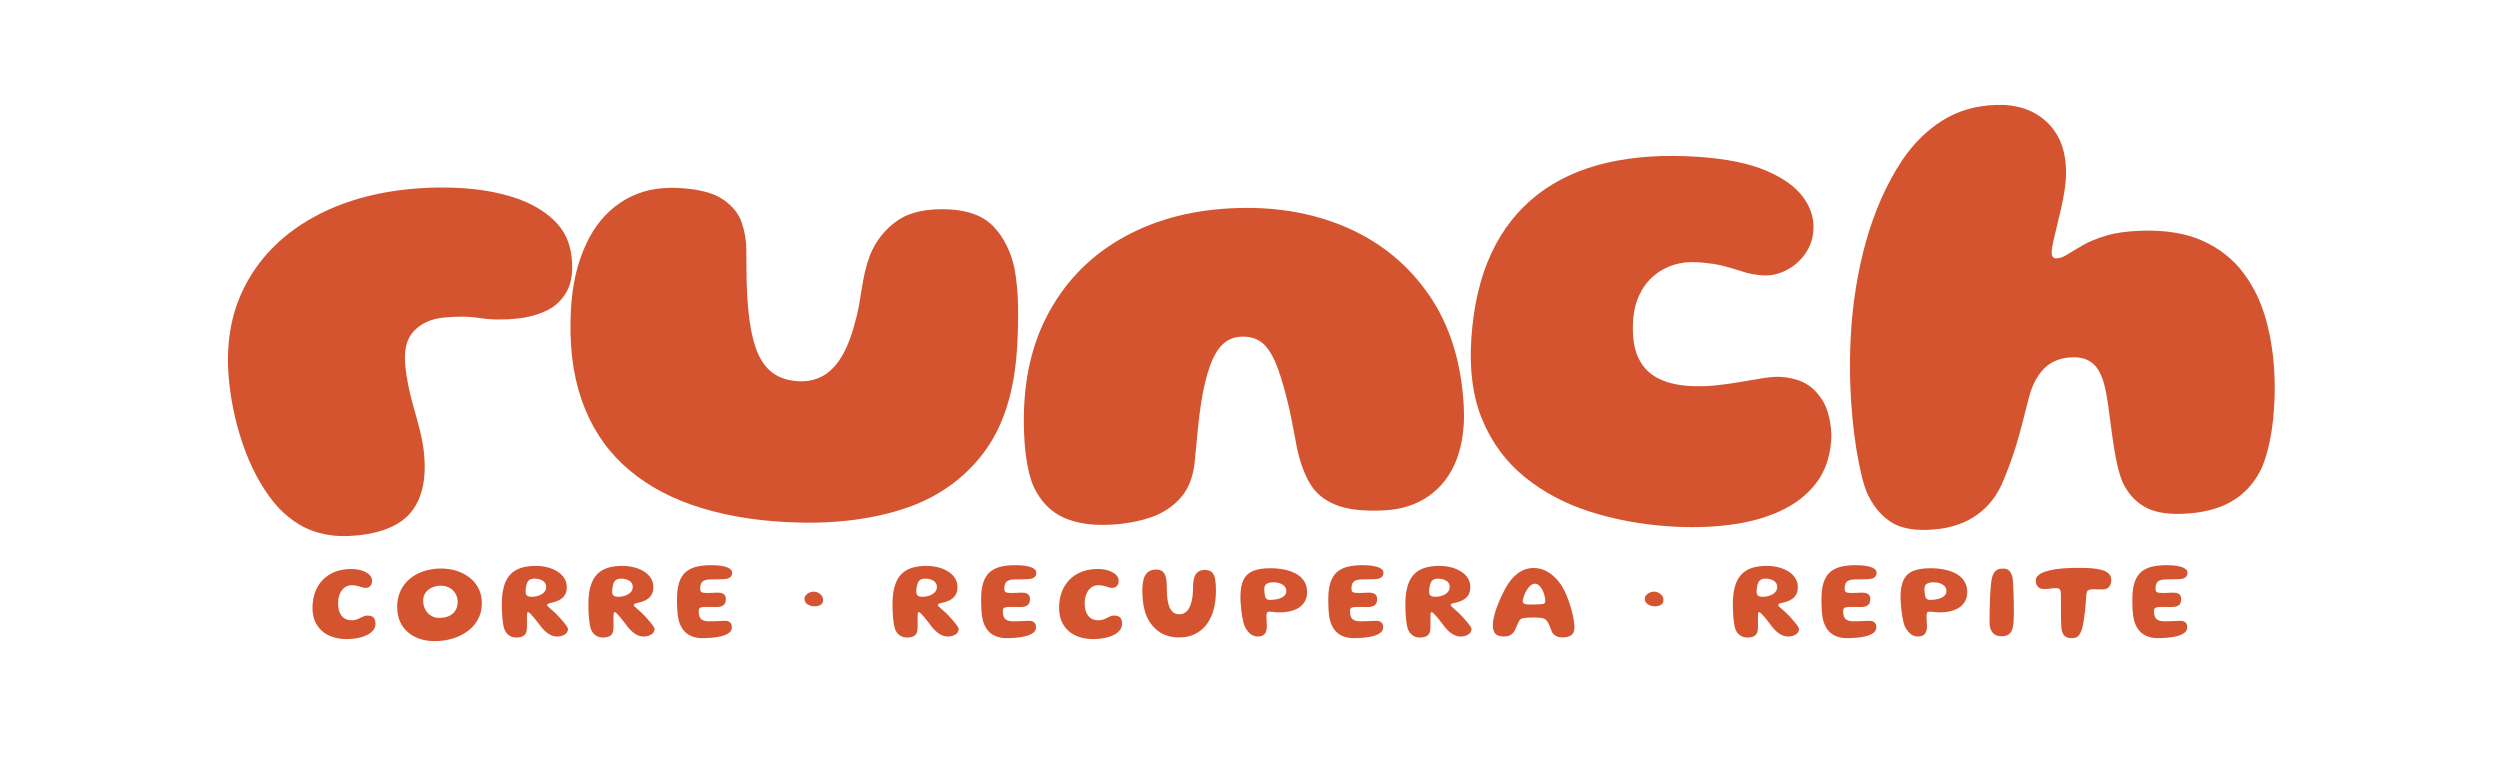
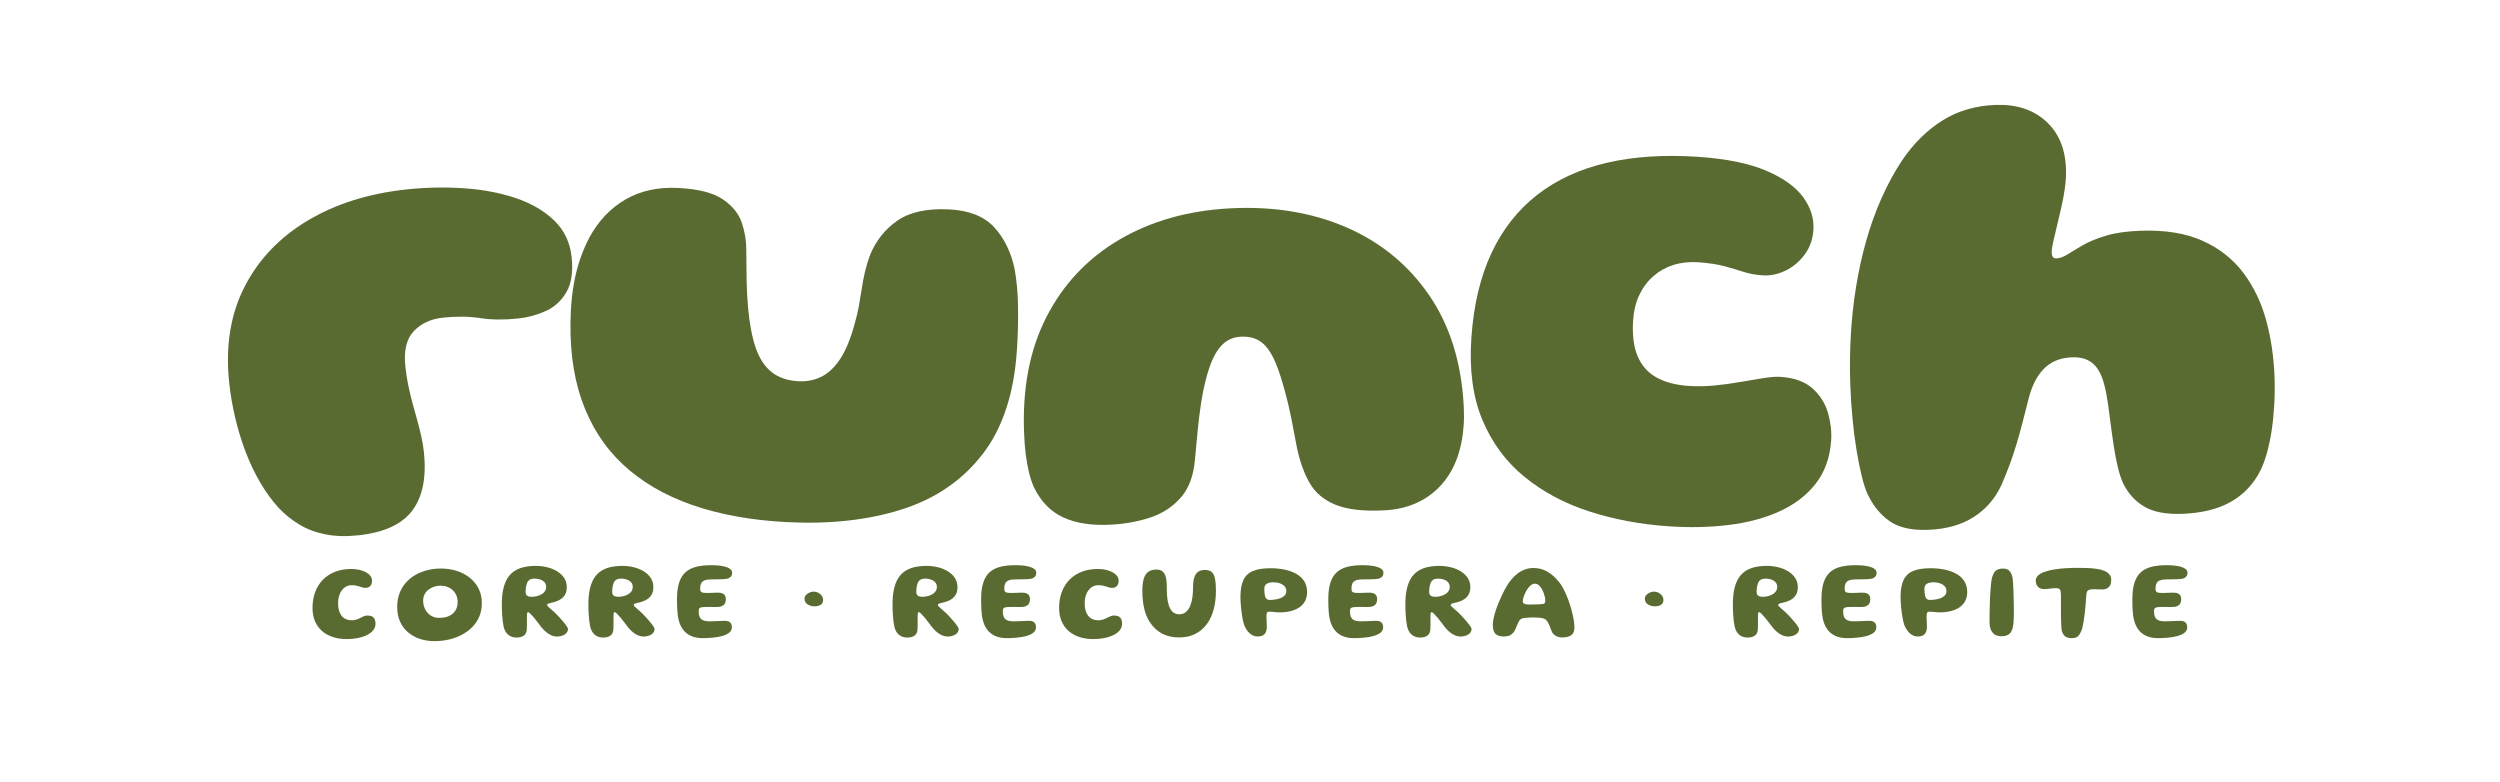
<svg xmlns="http://www.w3.org/2000/svg" viewBox="0 0 1200 374.9" width="1200" height="374.9">
-   <g transform="translate(600.0 151.7545) rotate(0) scale(0.1556902) translate(-3227.505 584.1996)" fill="#D4542F">
+   <g transform="translate(600.0 151.7545) rotate(0) scale(0.1556902) translate(-3227.505 584.1996)" fill="#5A6B32">
    <path transform="rotate(-6 621 -449) translate(0 30) scale(1 -1)" d="M422.307 -43.601Q365.605 -43.601 322.005 -30.051Q278.404 -16.501 245.653 8.15Q212.902 32.8 187.002 66.5Q159.701 103.7 138.851 149.9Q118.001 196.1 104.151 248.1Q90.3 300.099 83.15 355.75Q76 411.4 76 466.6Q76 635.6 153.801 754.901Q231.602 874.201 368.853 937.801Q506.104 1001.401 684.005 1001.401Q773.006 1001.401 859.007 986.351Q945.008 971.301 1014.159 939.6Q1083.31 907.9 1124.86 858.449Q1166.411 808.998 1166.411 740.096Q1166.411 672.995 1139.56 635.594Q1112.71 598.193 1070.359 583.943Q1028.008 569.692 982.406 569.692Q917.106 569.692 866.406 583.092Q815.706 596.492 753.107 596.492Q695.911 596.492 658.612 564.594Q621.313 532.697 621.313 459.3Q621.313 429.501 624.163 400.601Q627.013 371.702 631.513 344.353Q636.013 317.004 640.463 290.204Q644.912 263.405 647.762 238.755Q650.612 214.105 650.612 190.205Q650.612 73.602 596.261 15.001Q541.91 -43.601 422.307 -43.601Z" />
    <path transform="rotate(3 1817 -455) translate(1101 -25) scale(1 -1)" d="M723.307 -76Q559.106 -76 429.804 -38.201Q300.503 -0.401 210.452 75.599Q120.401 151.598 73.2 267.998Q25.999 384.398 25.999 541.698Q25.999 584.499 30.999 624.749Q35.999 664.999 46.5 701.499Q57 737.999 71.6 769.199Q109.001 847.4 176.153 891.351Q243.304 935.301 337.506 935.301Q430.508 935.301 476.56 907.101Q522.611 878.9 538.511 837.4Q554.411 795.899 556.211 756.899Q558.011 731.898 559.262 707.998Q560.512 684.099 562.212 661.549Q563.912 638.999 566.062 618.349Q568.212 597.7 570.912 579.1Q581.712 503.202 601.462 454.854Q621.212 406.507 654.66 383.058Q688.109 359.61 738.107 359.61Q776.804 359.61 808.452 377.508Q840.101 395.407 863.7 436.305Q887.3 477.203 901.8 545.301Q908.5 573.601 912 600.901Q915.5 628.201 918 654.75Q920.5 681.3 925.25 707.55Q930 733.8 938.2 759.999Q961.801 827.499 1017.052 870.25Q1072.303 913 1175.305 913Q1266.007 913 1314.758 866.349Q1363.51 819.699 1385.11 741.698Q1391.41 714.898 1395.761 685.498Q1400.111 656.099 1402.161 624.599Q1404.211 593.099 1405.211 560.399Q1406.211 527.7 1405.711 494.3Q1403.712 290.099 1316.511 164.449Q1229.31 38.799 1076.309 -18.601Q923.307 -76 723.307 -76Z" />
    <path transform="rotate(-3 3200 -440) translate(2499 15) scale(1 -1)" d="M273.305 -22Q186.803 -22 129.502 7.6Q72.201 37.2 43.4 105.001Q35.3 125.901 30.5 151.35Q25.699 176.8 23.349 207.049Q20.999 237.299 21.599 271.398Q23.498 480.399 109.349 628.149Q195.2 775.9 346.351 854.3Q497.503 932.7 692.704 932.7Q890.505 932.7 1045.657 856.1Q1200.808 779.499 1290.209 634.399Q1379.61 489.299 1379.61 285Q1379.61 253.4 1376.01 224.851Q1372.41 196.301 1365.61 170.801Q1358.81 145.301 1348.71 122.301Q1317.709 53.301 1258.407 15.65Q1199.106 -22 1119.205 -22Q1022.602 -22 969.401 2.85Q916.2 27.701 892.649 74.401Q869.099 121.102 859.198 185.703Q852.898 234.602 846.998 274.451Q841.098 314.3 834.498 345.95Q827.898 377.599 821.498 402.848Q815.098 428.098 807.698 448.797Q790.598 496.094 766.449 515.943Q742.301 535.791 704.204 535.791Q671.707 535.791 647.459 515.293Q623.211 494.794 604.211 449.497Q595.112 427.598 586.812 399.699Q578.512 371.8 571.162 336.6Q563.812 301.401 557.262 258.751Q550.712 216.102 543.311 164.702Q533.311 91.101 494.11 50.601Q454.909 10.1 397.758 -5.95Q340.607 -22 273.305 -22Z" />
    <path transform="rotate(4 4475 -512) translate(3878 -20) scale(1 -1)" d="M678.003 -79.301Q549.003 -79.301 432.902 -50.601Q316.802 -21.901 226.501 41.649Q136.201 105.199 84.6 207.749Q33 310.299 33 458.901Q33 610.301 76.65 723.202Q120.3 836.102 205 912.102Q289.701 988.102 413.001 1025.752Q536.302 1063.402 694.603 1063.402Q822.804 1063.402 903.755 1035.402Q984.705 1007.402 1023.255 961.751Q1061.805 916.1 1061.805 862.199Q1061.805 820.298 1040.305 786.097Q1018.804 751.897 984.903 732.296Q951.003 712.696 914.202 712.696Q882.802 712.696 856.252 719.296Q829.702 725.895 796.952 732.495Q764.202 739.095 714.603 739.095Q673.205 739.095 639.157 725.696Q605.108 712.296 579.759 686.997Q554.41 661.698 540.561 626.45Q526.711 591.201 526.711 548.303Q526.711 480.105 547.96 437.856Q569.209 395.607 610.258 376.208Q651.306 356.809 710.204 356.809Q751.002 356.809 792.301 363.859Q833.6 370.908 872.15 380.607Q910.7 390.307 941.9 397.356Q973.1 404.406 992.801 404.406Q1056.902 404.406 1093.803 375.205Q1130.704 346.004 1146.154 303.153Q1161.604 260.302 1161.604 219.301Q1161.604 140.1 1123.404 83.499Q1085.204 26.899 1018.604 -9.201Q952.003 -45.301 864.403 -62.301Q776.803 -79.301 678.003 -79.301Z" />
    <path transform="rotate(-2 5725 -591) translate(5043 10) scale(1 -1)" d="M250.804 -50Q175.902 -50 134.701 -19.25Q93.5 11.501 69.9 65.801Q60.8 87.201 53.499 122.351Q46.199 157.5 40.249 202.95Q34.299 248.399 31.149 300.698Q27.999 352.997 27.999 408.695Q27.999 482.096 34.849 556.946Q41.699 631.796 55.899 704.397Q70.1 776.997 92 845.647Q113.901 914.297 143.951 976.297Q174.002 1038.298 212.203 1091.798Q267.604 1167.699 340.556 1209.849Q413.508 1252 506.31 1252Q601.312 1252 658.564 1196.899Q715.815 1141.798 715.815 1047.797Q715.815 1018.497 710.265 987.548Q704.715 956.598 696.815 927.149Q688.915 897.7 681.415 870.801Q673.914 843.901 668.364 823.052Q662.814 802.202 662.814 790.003Q662.814 772.603 676.514 772.603Q692.515 772.603 712.064 784.053Q731.614 795.502 760.114 810.651Q788.613 825.801 832.062 837.25Q875.511 848.699 939.309 848.699Q1052.609 848.699 1128.86 811.149Q1205.11 773.6 1250.91 708.2Q1296.71 642.8 1316.36 559.15Q1336.01 475.5 1336.01 383.299Q1336.01 340.599 1332.26 299Q1328.51 257.4 1321.61 220.351Q1314.711 183.301 1304.861 151.902Q1295.011 120.502 1282.711 97.403Q1248.71 35.501 1188.009 3.751Q1127.307 -28 1036.205 -28Q961.603 -28 920.302 -1.5Q879.001 25.001 857.401 73.702Q849.3 94.702 843.75 121.252Q838.2 147.801 834.299 179.35Q830.399 210.9 827.099 245.599Q823.798 280.298 820.198 316.597Q816.598 351.697 810.348 379.296Q804.099 406.894 792.899 425.993Q781.7 445.092 762.651 455.591Q743.602 466.091 714.303 466.091Q686.005 466.091 664.057 457.642Q642.109 449.192 625.71 433.394Q609.311 417.595 597.061 395.446Q584.812 373.297 576.712 345.997Q564.111 301.898 553.661 267.099Q543.211 232.3 533.06 202.451Q522.91 172.601 510.91 143.302Q498.91 114.002 483.209 80.702Q451.309 17.901 393.007 -16.049Q334.706 -50 250.804 -50Z" />
  </g>
-   <g transform="translate(600.0 289.2045) rotate(0) scale(0.02682985) translate(-16828.862 585)" fill="#D4542F">
+   <g transform="translate(600.0 289.2045) rotate(0) scale(0.02682985) translate(-16828.862 585)" fill="#5A6B32">
    <path transform="rotate(0 620 -558) translate(0 0) scale(1 -1)" d="M669 -69.475Q532 -69.475 419.425 -32.375Q306.85 4.725 225.75 76.138Q144.65 147.551 100.575 251.151Q56.5 354.751 56.5 487.751Q56.5 643.951 104.275 772.238Q152.05 900.525 242.55 992.913Q333.049 1085.3 461.562 1135.15Q590.074 1185 752.224 1185Q827.424 1185 894.236 1169.7Q961.049 1154.4 1012.261 1126.55Q1063.474 1098.7 1092.524 1060.725Q1121.574 1022.75 1121.574 977.076Q1121.574 913.452 1090.312 880.252Q1059.049 847.053 1006.5 847.053Q975.675 847.053 951.263 854.253Q926.851 861.453 900.288 870.616Q873.725 879.779 838.612 886.979Q803.499 894.179 752.598 894.179Q705.122 894.179 662.197 872.691Q619.271 851.204 585.932 809.241Q552.594 767.278 533.406 706.864Q514.218 646.451 514.218 568.25Q514.218 507.149 527.506 452.861Q540.794 398.572 569.895 357.009Q598.995 315.446 645.946 291.371Q692.897 267.295 761.223 267.295Q806.199 267.295 843.349 279.958Q880.5 292.621 912.375 309.571Q944.25 326.521 974.288 339.184Q1004.325 351.847 1035.1 351.847Q1120.649 351.847 1152.136 312.61Q1183.623 273.373 1183.623 207.099Q1183.623 142.2 1143.623 90.65Q1103.623 39.1 1032.561 3.75Q961.499 -31.6 868.462 -50.537Q775.424 -69.475 669 -69.475Z" />
    <path transform="rotate(0 2329 -543) translate(1515 0) scale(1 -1)" d="M725.25 -106.05Q581.25 -106.05 459.187 -64.812Q337.125 -23.575 246.875 55.113Q156.625 133.801 106.563 246.314Q56.5 358.826 56.5 501.726Q56.5 639.726 98.463 750.151Q140.425 860.576 215.088 943.551Q289.75 1026.526 388.675 1082Q487.6 1137.475 602.175 1165.238Q716.749 1193 837.874 1193Q990.549 1193 1123.486 1150.225Q1256.423 1107.45 1357.223 1026.525Q1458.023 945.6 1514.623 830.987Q1571.223 716.374 1571.223 572.374Q1571.223 413.374 1503.861 287.475Q1436.498 161.575 1318.411 73.825Q1200.324 -13.925 1047.787 -59.988Q895.25 -106.05 725.25 -106.05ZM803.123 310.569Q924.976 310.569 998.602 350.282Q1072.228 389.995 1105.341 454.021Q1138.454 518.047 1138.454 590.324Q1138.454 658.025 1115.241 712.489Q1092.028 766.953 1050.203 805.841Q1008.377 844.729 953.038 865.517Q897.7 886.304 834.124 886.304Q772.898 886.304 716.747 867.867Q660.596 849.429 616.62 815.028Q572.644 780.628 546.944 731.577Q521.243 682.526 521.243 622.3Q521.243 554.998 542.319 498.247Q563.394 441.496 601.095 399.47Q638.795 357.444 690.496 334.007Q742.197 310.569 803.123 310.569Z" />
    <path transform="rotate(0 4035 -599) translate(3403 0) scale(1 -1)" d="M306.396 -42Q226.973 -42 171.898 -4.55Q116.824 32.9 87.5 104.674Q77.05 132.674 68.975 173.412Q60.9 214.15 55.363 262.85Q49.825 311.55 46.475 362.575Q43.125 413.601 41.788 462.826Q40.45 512.051 40.45 553.026Q40.45 709.75 66.375 825.413Q92.3 941.075 142.536 1020.75Q192.773 1100.425 266.56 1148.525Q340.347 1196.625 436.409 1218.388Q532.471 1240.15 649.021 1240.15Q755.07 1240.15 853.883 1215.588Q952.695 1191.025 1031.532 1142.426Q1110.37 1093.826 1156.494 1023.051Q1202.619 952.276 1202.619 860.176Q1202.619 784.026 1175.731 733.513Q1148.843 683 1104.93 651.6Q1061.017 620.2 1009.629 602.913Q958.241 585.625 908.565 575.6Q881.065 570.25 866.19 561.688Q851.315 553.125 851.315 539.05Q851.315 529 871.527 509.338Q891.74 489.676 922.664 463.151Q953.589 436.627 987.251 406.327Q1020.913 376.027 1047.489 345.377Q1067.564 323.927 1091.327 297.439Q1115.09 270.951 1138.478 243.163Q1161.866 215.374 1181.142 189.874Q1200.418 164.373 1212.168 144.061Q1223.918 123.748 1223.918 113.373Q1223.918 68.574 1195.594 37.749Q1167.269 6.925 1122.595 -8.575Q1077.921 -24.075 1027.721 -24.075Q984.397 -24.075 941.61 -8.162Q898.822 7.75 858.035 37.126Q817.247 66.501 778.909 108.063Q740.572 149.626 705.146 200.926Q659.371 261.902 619.745 309.527Q580.119 357.152 551.482 385.065Q522.844 412.977 510.219 412.977Q502.619 412.977 498.156 406.54Q493.694 400.102 492.044 385.115Q490.394 370.127 489.894 345.976Q489.394 321.826 489.394 286.075Q489.394 270.45 489.719 248.05Q490.044 225.65 490.031 200.937Q490.019 176.224 489.331 152.487Q488.644 128.749 487.619 108.774Q486.594 88.799 483.894 77.049Q470.394 9.25 420.182 -16.375Q369.971 -42 306.396 -42ZM580.894 687.099Q606.32 687.099 639.533 692.736Q672.746 698.374 706.884 711.287Q741.023 724.199 770.036 744.524Q799.049 764.85 816.737 794.738Q834.425 824.626 834.425 863.876Q834.425 902.752 816.5 931.127Q798.574 959.503 768.136 977.34Q737.698 995.178 700.497 1003.778Q663.297 1012.378 624.746 1012.378Q582.495 1012.378 554.795 1000.828Q527.094 989.278 510.269 966.89Q493.444 944.502 484.169 911.001Q477.844 890.226 473.669 868.263Q469.494 846.301 467.656 823.45Q465.819 800.6 465.819 774.975Q465.819 743.325 477.894 723.824Q489.969 704.324 515.769 695.711Q541.569 687.099 580.894 687.099Z" />
    <path transform="rotate(0 5584 -599) translate(4952 0) scale(1 -1)" d="M306.396 -42Q226.973 -42 171.898 -4.55Q116.824 32.9 87.5 104.674Q77.05 132.674 68.975 173.412Q60.9 214.15 55.363 262.85Q49.825 311.55 46.475 362.575Q43.125 413.601 41.788 462.826Q40.45 512.051 40.45 553.026Q40.45 709.75 66.375 825.413Q92.3 941.075 142.536 1020.75Q192.773 1100.425 266.56 1148.525Q340.347 1196.625 436.409 1218.388Q532.471 1240.15 649.021 1240.15Q755.07 1240.15 853.883 1215.588Q952.695 1191.025 1031.532 1142.426Q1110.37 1093.826 1156.494 1023.051Q1202.619 952.276 1202.619 860.176Q1202.619 784.026 1175.731 733.513Q1148.843 683 1104.93 651.6Q1061.017 620.2 1009.629 602.913Q958.241 585.625 908.565 575.6Q881.065 570.25 866.19 561.688Q851.315 553.125 851.315 539.05Q851.315 529 871.527 509.338Q891.74 489.676 922.664 463.151Q953.589 436.627 987.251 406.327Q1020.913 376.027 1047.489 345.377Q1067.564 323.927 1091.327 297.439Q1115.09 270.951 1138.478 243.163Q1161.866 215.374 1181.142 189.874Q1200.418 164.373 1212.168 144.061Q1223.918 123.748 1223.918 113.373Q1223.918 68.574 1195.594 37.749Q1167.269 6.925 1122.595 -8.575Q1077.921 -24.075 1027.721 -24.075Q984.397 -24.075 941.61 -8.162Q898.822 7.75 858.035 37.126Q817.247 66.501 778.909 108.063Q740.572 149.626 705.146 200.926Q659.371 261.902 619.745 309.527Q580.119 357.152 551.482 385.065Q522.844 412.977 510.219 412.977Q502.619 412.977 498.156 406.54Q493.694 400.102 492.044 385.115Q490.394 370.127 489.894 345.976Q489.394 321.826 489.394 286.075Q489.394 270.45 489.719 248.05Q490.044 225.65 490.031 200.937Q490.019 176.224 489.331 152.487Q488.644 128.749 487.619 108.774Q486.594 88.799 483.894 77.049Q470.394 9.25 420.182 -16.375Q369.971 -42 306.396 -42ZM580.894 687.099Q606.32 687.099 639.533 692.736Q672.746 698.374 706.884 711.287Q741.023 724.199 770.036 744.524Q799.049 764.85 816.737 794.738Q834.425 824.626 834.425 863.876Q834.425 902.752 816.5 931.127Q798.574 959.503 768.136 977.34Q737.698 995.178 700.497 1003.778Q663.297 1012.378 624.746 1012.378Q582.495 1012.378 554.795 1000.828Q527.094 989.278 510.269 966.89Q493.444 944.502 484.169 911.001Q477.844 890.226 473.669 868.263Q469.494 846.301 467.656 823.45Q465.819 800.6 465.819 774.975Q465.819 743.325 477.894 723.824Q489.969 704.324 515.769 695.711Q541.569 687.099 580.894 687.099Z" />
    <path transform="rotate(0 7071 -600) translate(6501 0) scale(1 -1)" d="M532.074 -52.75Q412.299 -52.75 318.774 -9.15Q225.249 34.45 166.787 125.562Q108.325 216.675 89.9 359.725Q86.225 390.975 83.713 424.388Q81.2 457.8 79.525 493.875Q77.85 529.951 77.175 567.838Q76.5 605.726 76.5 646.276Q76.5 825.851 115.488 943.7Q154.475 1061.55 231.5 1129.175Q308.524 1196.8 423.312 1224.862Q538.099 1252.925 688.699 1252.925Q764.724 1252.925 832.536 1245.562Q900.349 1238.2 952.149 1222.112Q1003.949 1206.025 1033.587 1180.013Q1063.224 1154 1063.224 1116.376Q1063.224 1073.302 1039.012 1047.189Q1014.8 1021.077 978.525 1011.628Q946.5 1004.878 897.375 1002.415Q848.25 999.953 793.762 999.516Q739.275 999.078 689.649 998.403Q632.223 997.728 593.859 988.678Q555.496 979.628 533.058 959.94Q510.62 940.252 500.969 908.164Q491.319 876.075 491.319 830.999Q491.319 803.698 499.244 786.961Q507.169 770.223 533.307 763.036Q559.445 755.848 613.572 755.848Q635.947 755.848 661.634 756.523Q687.322 757.198 713.622 758.548Q739.923 759.898 764.623 760.573Q789.323 761.248 809.048 761.248Q883.023 761.248 916.648 731.624Q950.273 701.999 950.273 647.85Q950.273 566.751 906.011 535.939Q861.748 505.127 797.899 505.127Q773.224 505.127 747.174 505.127Q721.123 505.127 695.473 505.302Q669.823 505.477 646.173 505.477Q622.522 505.477 603.647 505.477Q545.171 505.477 515.02 499.464Q484.87 493.452 474.77 478.902Q464.67 464.351 464.67 437.376Q464.67 399.15 469.82 368.586Q474.97 338.023 487.57 315.635Q500.17 293.247 522.183 278.371Q544.195 263.496 577.258 256.133Q610.321 248.77 657.247 248.77Q709.598 248.77 762.373 251.033Q815.149 253.296 860.6 255.383Q906.05 257.471 934.251 257.471Q997.425 257.471 1027.862 227.321Q1058.299 197.172 1058.299 141.623Q1058.299 81.748 1008.624 43.461Q958.949 5.174 879.449 -15.776Q799.949 -36.725 707.974 -44.738Q615.999 -52.75 532.074 -52.75Z" />
    <path transform="rotate(0 9025 -648) translate(8839 0) scale(1 -1)" d="M196.924 516.826Q128.874 516.826 74.237 551.788Q19.6 586.75 19.6 652.675Q19.6 688.825 44.912 717.775Q70.225 746.724 108.774 763.287Q147.324 779.849 185.874 779.849Q227.773 779.849 265.823 759.937Q303.873 740.024 328.01 706.562Q352.147 673.1 352.147 630.925Q352.147 568.35 307.223 542.588Q262.298 516.826 196.924 516.826Z" />
    <path transform="rotate(0 11025 -599) translate(10393 0) scale(1 -1)" d="M306.396 -42Q226.973 -42 171.898 -4.55Q116.824 32.9 87.5 104.674Q77.05 132.674 68.975 173.412Q60.9 214.15 55.363 262.85Q49.825 311.55 46.475 362.575Q43.125 413.601 41.788 462.826Q40.45 512.051 40.45 553.026Q40.45 709.75 66.375 825.413Q92.3 941.075 142.536 1020.75Q192.773 1100.425 266.56 1148.525Q340.347 1196.625 436.409 1218.388Q532.471 1240.15 649.021 1240.15Q755.07 1240.15 853.883 1215.588Q952.695 1191.025 1031.532 1142.426Q1110.37 1093.826 1156.494 1023.051Q1202.619 952.276 1202.619 860.176Q1202.619 784.026 1175.731 733.513Q1148.843 683 1104.93 651.6Q1061.017 620.2 1009.629 602.913Q958.241 585.625 908.565 575.6Q881.065 570.25 866.19 561.688Q851.315 553.125 851.315 539.05Q851.315 529 871.527 509.338Q891.74 489.676 922.664 463.151Q953.589 436.627 987.251 406.327Q1020.913 376.027 1047.489 345.377Q1067.564 323.927 1091.327 297.439Q1115.09 270.951 1138.478 243.163Q1161.866 215.374 1181.142 189.874Q1200.418 164.373 1212.168 144.061Q1223.918 123.748 1223.918 113.373Q1223.918 68.574 1195.594 37.749Q1167.269 6.925 1122.595 -8.575Q1077.921 -24.075 1027.721 -24.075Q984.397 -24.075 941.61 -8.162Q898.822 7.75 858.035 37.126Q817.247 66.501 778.909 108.063Q740.572 149.626 705.146 200.926Q659.371 261.902 619.745 309.527Q580.119 357.152 551.482 385.065Q522.844 412.977 510.219 412.977Q502.619 412.977 498.156 406.54Q493.694 400.102 492.044 385.115Q490.394 370.127 489.894 345.976Q489.394 321.826 489.394 286.075Q489.394 270.45 489.719 248.05Q490.044 225.65 490.031 200.937Q490.019 176.224 489.331 152.487Q488.644 128.749 487.619 108.774Q486.594 88.799 483.894 77.049Q470.394 9.25 420.182 -16.375Q369.971 -42 306.396 -42ZM580.894 687.099Q606.32 687.099 639.533 692.736Q672.746 698.374 706.884 711.287Q741.023 724.199 770.036 744.524Q799.049 764.85 816.737 794.738Q834.425 824.626 834.425 863.876Q834.425 902.752 816.5 931.127Q798.574 959.503 768.136 977.34Q737.698 995.178 700.497 1003.778Q663.297 1012.378 624.746 1012.378Q582.495 1012.378 554.795 1000.828Q527.094 989.278 510.269 966.89Q493.444 944.502 484.169 911.001Q477.844 890.226 473.669 868.263Q469.494 846.301 467.656 823.45Q465.819 800.6 465.819 774.975Q465.819 743.325 477.894 723.824Q489.969 704.324 515.769 695.711Q541.569 687.099 580.894 687.099Z" />
    <path transform="rotate(0 12512 -600) translate(11942 0) scale(1 -1)" d="M532.074 -52.75Q412.299 -52.75 318.774 -9.15Q225.249 34.45 166.787 125.562Q108.325 216.675 89.9 359.725Q86.225 390.975 83.713 424.388Q81.2 457.8 79.525 493.875Q77.85 529.951 77.175 567.838Q76.5 605.726 76.5 646.276Q76.5 825.851 115.488 943.7Q154.475 1061.55 231.5 1129.175Q308.524 1196.8 423.312 1224.862Q538.099 1252.925 688.699 1252.925Q764.724 1252.925 832.536 1245.562Q900.349 1238.2 952.149 1222.112Q1003.949 1206.025 1033.587 1180.013Q1063.224 1154 1063.224 1116.376Q1063.224 1073.302 1039.012 1047.189Q1014.8 1021.077 978.525 1011.628Q946.5 1004.878 897.375 1002.415Q848.25 999.953 793.762 999.516Q739.275 999.078 689.649 998.403Q632.223 997.728 593.859 988.678Q555.496 979.628 533.058 959.94Q510.62 940.252 500.969 908.164Q491.319 876.075 491.319 830.999Q491.319 803.698 499.244 786.961Q507.169 770.223 533.307 763.036Q559.445 755.848 613.572 755.848Q635.947 755.848 661.634 756.523Q687.322 757.198 713.622 758.548Q739.923 759.898 764.623 760.573Q789.323 761.248 809.048 761.248Q883.023 761.248 916.648 731.624Q950.273 701.999 950.273 647.85Q950.273 566.751 906.011 535.939Q861.748 505.127 797.899 505.127Q773.224 505.127 747.174 505.127Q721.123 505.127 695.473 505.302Q669.823 505.477 646.173 505.477Q622.522 505.477 603.647 505.477Q545.171 505.477 515.02 499.464Q484.87 493.452 474.77 478.902Q464.67 464.351 464.67 437.376Q464.67 399.15 469.82 368.586Q474.97 338.023 487.57 315.635Q500.17 293.247 522.183 278.371Q544.195 263.496 577.258 256.133Q610.321 248.77 657.247 248.77Q709.598 248.77 762.373 251.033Q815.149 253.296 860.6 255.383Q906.05 257.471 934.251 257.471Q997.425 257.471 1027.862 227.321Q1058.299 197.172 1058.299 141.623Q1058.299 81.748 1008.624 43.461Q958.949 5.174 879.449 -15.776Q799.949 -36.725 707.974 -44.738Q615.999 -52.75 532.074 -52.75Z" />
    <path transform="rotate(0 13977 -558) translate(13357 0) scale(1 -1)" d="M669 -69.475Q532 -69.475 419.425 -32.375Q306.85 4.725 225.75 76.138Q144.65 147.551 100.575 251.151Q56.5 354.751 56.5 487.751Q56.5 643.951 104.275 772.238Q152.05 900.525 242.55 992.913Q333.049 1085.3 461.562 1135.15Q590.074 1185 752.224 1185Q827.424 1185 894.236 1169.7Q961.049 1154.4 1012.261 1126.55Q1063.474 1098.7 1092.524 1060.725Q1121.574 1022.75 1121.574 977.076Q1121.574 913.452 1090.312 880.252Q1059.049 847.053 1006.5 847.053Q975.675 847.053 951.263 854.253Q926.851 861.453 900.288 870.616Q873.725 879.779 838.612 886.979Q803.499 894.179 752.598 894.179Q705.122 894.179 662.197 872.691Q619.271 851.204 585.932 809.241Q552.594 767.278 533.406 706.864Q514.218 646.451 514.218 568.25Q514.218 507.149 527.506 452.861Q540.794 398.572 569.895 357.009Q598.995 315.446 645.946 291.371Q692.897 267.295 761.223 267.295Q806.199 267.295 843.349 279.958Q880.5 292.621 912.375 309.571Q944.25 326.521 974.288 339.184Q1004.325 351.847 1035.1 351.847Q1120.649 351.847 1152.136 312.61Q1183.623 273.373 1183.623 207.099Q1183.623 142.2 1143.623 90.65Q1103.623 39.1 1032.561 3.75Q961.499 -31.6 868.462 -50.537Q775.424 -69.475 669 -69.475Z" />
    <path transform="rotate(0 15561 -567) translate(14872 0) scale(1 -1)" d="M691.847 -39.75Q459.248 -39.75 306.749 79.287Q154.25 198.325 86.626 395.699Q74.951 430.949 65.938 468.174Q56.926 505.399 50.413 544.112Q43.901 582.825 39.551 623.7Q35.201 664.575 33.026 706.775Q30.851 748.976 30.851 792.501Q30.851 923.351 55.6 1007.938Q80.35 1092.526 136.249 1133.5Q192.148 1174.475 284.447 1174.475Q347.071 1174.475 387.67 1144.838Q428.27 1115.2 448.332 1046.587Q468.394 977.975 468.394 859.874Q468.394 825.048 469.219 790.211Q470.044 755.373 472.369 722.36Q474.694 689.348 478.344 657.997Q481.994 626.647 487.644 597.959Q493.294 569.272 501.269 543.746Q523.745 467.595 569.083 421.107Q614.421 374.619 692.147 374.619Q742.948 374.619 781.561 395.882Q820.174 417.144 847.912 454.72Q875.65 492.296 893.5 542.071Q905.8 575.222 914.438 612.522Q923.075 649.822 928.05 689.948Q933.025 730.073 935.513 772.023Q938 813.974 938 855.399Q938 969.975 961.775 1038.487Q985.55 1107 1033.374 1137.488Q1081.198 1167.975 1151.172 1167.975Q1230.996 1167.975 1273.445 1128.913Q1315.895 1089.85 1331.732 1008.175Q1347.569 926.5 1347.569 798.65Q1347.569 753.725 1345.069 710.475Q1342.569 667.225 1337.732 625.3Q1332.894 583.374 1325.394 543.449Q1317.894 503.524 1308.057 465.424Q1298.219 427.324 1285.219 391.049Q1238.72 259.424 1155.733 162.75Q1072.745 66.075 956.509 13.163Q840.272 -39.75 691.847 -39.75Z" />
    <path transform="rotate(0 17254 -588) translate(16581 0) scale(1 -1)" d="M387.246 -22.7Q335.772 -22.7 290.81 0.462Q245.848 23.625 209.124 68.137Q172.399 112.649 145.125 176.724Q135.375 204.274 126.488 242.325Q117.6 280.375 109.9 325.013Q102.2 369.651 96.188 417.102Q90.175 464.552 85.838 511.89Q81.5 559.228 79 603.191Q76.5 647.154 76.5 683.479Q76.5 875.652 130.65 988.377Q184.799 1101.101 302.711 1149.713Q420.623 1198.325 610.746 1198.325Q740.846 1198.325 859.434 1174.988Q978.021 1151.65 1070.258 1100.938Q1162.496 1050.225 1215.871 968.938Q1269.246 887.651 1269.246 771.401Q1269.246 683.576 1235.808 617.101Q1202.371 550.627 1141.133 505.702Q1079.895 460.777 996.008 436.764Q912.12 412.752 811.895 408.852Q746.97 406.577 691.894 413.539Q636.819 420.501 589.543 420.501Q557.744 420.501 549.894 397.939Q542.044 375.376 542.044 336.302Q542.044 322.126 542.531 303.726Q543.019 285.326 544.169 264.638Q545.319 243.95 546.469 223.587Q547.619 203.224 548.106 185.136Q548.594 167.048 548.594 153.173Q548.594 66.099 509.869 21.699Q471.145 -22.7 387.246 -22.7ZM595.719 631.398Q639.32 631.398 682.746 636.711Q726.172 642.023 764.998 653.274Q803.824 664.524 833.462 682.849Q863.1 701.174 880.463 727.387Q897.826 753.6 897.826 787.826Q897.826 825.651 882.313 852.639Q866.8 879.628 841.625 897.903Q816.449 916.178 786.661 926.891Q756.872 937.604 727.159 942.229Q697.446 946.854 674.346 946.854Q632.195 946.854 600.132 940.279Q568.069 933.703 546.506 919.878Q524.944 906.053 514.456 883.615Q503.969 861.177 503.969 829.127Q503.969 789.701 506.981 758.1Q509.994 726.5 516.344 702.587Q522.694 678.674 533.544 663.149Q544.394 647.624 559.731 639.511Q575.069 631.398 595.719 631.398Z" />
    <path transform="rotate(0 18723 -600) translate(18153 0) scale(1 -1)" d="M532.074 -52.75Q412.299 -52.75 318.774 -9.15Q225.249 34.45 166.787 125.562Q108.325 216.675 89.9 359.725Q86.225 390.975 83.713 424.388Q81.2 457.8 79.525 493.875Q77.85 529.951 77.175 567.838Q76.5 605.726 76.5 646.276Q76.5 825.851 115.488 943.7Q154.475 1061.55 231.5 1129.175Q308.524 1196.8 423.312 1224.862Q538.099 1252.925 688.699 1252.925Q764.724 1252.925 832.536 1245.562Q900.349 1238.2 952.149 1222.112Q1003.949 1206.025 1033.587 1180.013Q1063.224 1154 1063.224 1116.376Q1063.224 1073.302 1039.012 1047.189Q1014.8 1021.077 978.525 1011.628Q946.5 1004.878 897.375 1002.415Q848.25 999.953 793.762 999.516Q739.275 999.078 689.649 998.403Q632.223 997.728 593.859 988.678Q555.496 979.628 533.058 959.94Q510.62 940.252 500.969 908.164Q491.319 876.075 491.319 830.999Q491.319 803.698 499.244 786.961Q507.169 770.223 533.307 763.036Q559.445 755.848 613.572 755.848Q635.947 755.848 661.634 756.523Q687.322 757.198 713.622 758.548Q739.923 759.898 764.623 760.573Q789.323 761.248 809.048 761.248Q883.023 761.248 916.648 731.624Q950.273 701.999 950.273 647.85Q950.273 566.751 906.011 535.939Q861.748 505.127 797.899 505.127Q773.224 505.127 747.174 505.127Q721.123 505.127 695.473 505.302Q669.823 505.477 646.173 505.477Q622.522 505.477 603.647 505.477Q545.171 505.477 515.02 499.464Q484.87 493.452 474.77 478.902Q464.67 464.351 464.67 437.376Q464.67 399.15 469.82 368.586Q474.97 338.023 487.57 315.635Q500.17 293.247 522.183 278.371Q544.195 263.496 577.258 256.133Q610.321 248.77 657.247 248.77Q709.598 248.77 762.373 251.033Q815.149 253.296 860.6 255.383Q906.05 257.471 934.251 257.471Q997.425 257.471 1027.862 227.321Q1058.299 197.172 1058.299 141.623Q1058.299 81.748 1008.624 43.461Q958.949 5.174 879.449 -15.776Q799.949 -36.725 707.974 -44.738Q615.999 -52.75 532.074 -52.75Z" />
    <path transform="rotate(0 20200 -599) translate(19568 0) scale(1 -1)" d="M306.396 -42Q226.973 -42 171.898 -4.55Q116.824 32.9 87.5 104.674Q77.05 132.674 68.975 173.412Q60.9 214.15 55.363 262.85Q49.825 311.55 46.475 362.575Q43.125 413.601 41.788 462.826Q40.45 512.051 40.45 553.026Q40.45 709.75 66.375 825.413Q92.3 941.075 142.536 1020.75Q192.773 1100.425 266.56 1148.525Q340.347 1196.625 436.409 1218.388Q532.471 1240.15 649.021 1240.15Q755.07 1240.15 853.883 1215.588Q952.695 1191.025 1031.532 1142.426Q1110.37 1093.826 1156.494 1023.051Q1202.619 952.276 1202.619 860.176Q1202.619 784.026 1175.731 733.513Q1148.843 683 1104.93 651.6Q1061.017 620.2 1009.629 602.913Q958.241 585.625 908.565 575.6Q881.065 570.25 866.19 561.688Q851.315 553.125 851.315 539.05Q851.315 529 871.527 509.338Q891.74 489.676 922.664 463.151Q953.589 436.627 987.251 406.327Q1020.913 376.027 1047.489 345.377Q1067.564 323.927 1091.327 297.439Q1115.09 270.951 1138.478 243.163Q1161.866 215.374 1181.142 189.874Q1200.418 164.373 1212.168 144.061Q1223.918 123.748 1223.918 113.373Q1223.918 68.574 1195.594 37.749Q1167.269 6.925 1122.595 -8.575Q1077.921 -24.075 1027.721 -24.075Q984.397 -24.075 941.61 -8.162Q898.822 7.75 858.035 37.126Q817.247 66.501 778.909 108.063Q740.572 149.626 705.146 200.926Q659.371 261.902 619.745 309.527Q580.119 357.152 551.482 385.065Q522.844 412.977 510.219 412.977Q502.619 412.977 498.156 406.54Q493.694 400.102 492.044 385.115Q490.394 370.127 489.894 345.976Q489.394 321.826 489.394 286.075Q489.394 270.45 489.719 248.05Q490.044 225.65 490.031 200.937Q490.019 176.224 489.331 152.487Q488.644 128.749 487.619 108.774Q486.594 88.799 483.894 77.049Q470.394 9.25 420.182 -16.375Q369.971 -42 306.396 -42ZM580.894 687.099Q606.32 687.099 639.533 692.736Q672.746 698.374 706.884 711.287Q741.023 724.199 770.036 744.524Q799.049 764.85 816.737 794.738Q834.425 824.626 834.425 863.876Q834.425 902.752 816.5 931.127Q798.574 959.503 768.136 977.34Q737.698 995.178 700.497 1003.778Q663.297 1012.378 624.746 1012.378Q582.495 1012.378 554.795 1000.828Q527.094 989.278 510.269 966.89Q493.444 944.502 484.169 911.001Q477.844 890.226 473.669 868.263Q469.494 846.301 467.656 823.45Q465.819 800.6 465.819 774.975Q465.819 743.325 477.894 723.824Q489.969 704.324 515.769 695.711Q541.569 687.099 580.894 687.099Z" />
    <path transform="rotate(0 21903 -581) translate(21117 0) scale(1 -1)" d="M1302.324 -40Q1243.475 -40 1198.388 -19.837Q1153.301 0.325 1118.977 48.175Q1109.302 67.975 1100.351 91.451Q1091.401 114.926 1082.451 139.552Q1073.501 164.177 1062.501 189.253Q1051.501 214.328 1036.726 236.978Q1018.602 266.928 996.727 282.778Q974.852 298.628 941.726 305.328Q926.851 308.678 900.063 311.328Q873.275 313.978 841.562 315.79Q809.849 317.603 780.548 317.603Q736.097 317.603 690.322 314.778Q644.546 311.953 610.245 307.278Q578.17 302.253 559.207 290.278Q540.245 278.303 526.57 255.178Q513.22 233.027 500.245 203.177Q487.27 173.326 473.795 141.013Q460.32 108.7 445.295 77.675Q418.12 32.775 375.583 5.187Q333.046 -22.4 254.322 -22.4Q188.598 -22.4 144.286 -2.888Q99.975 16.625 78.237 61.886Q56.5 107.148 56.5 183.222Q56.5 237.122 69.838 301.622Q83.175 366.122 105.85 435.81Q128.525 505.497 156.538 573.923Q184.55 642.348 213.563 704.423Q242.575 766.499 269.088 816.112Q295.6 865.724 314.95 895.95Q348.6 949.7 394.163 1003.925Q439.725 1058.15 498.025 1102.963Q556.325 1147.775 628.199 1175.125Q700.074 1202.475 787.023 1202.475Q918.573 1202.475 1031.96 1136.737Q1145.347 1071 1237.421 955.224Q1274.321 911.849 1308.958 849.462Q1343.596 787.074 1374.658 713.099Q1405.721 639.123 1431.408 560.323Q1457.095 481.523 1476.42 404.173Q1495.745 326.822 1505.896 258.197Q1516.046 189.572 1516.046 136.097Q1516.046 38.774 1457.884 -0.613Q1399.722 -40 1302.324 -40ZM961.226 559.925Q981.526 567.349 988.001 582.062Q994.476 596.774 994.476 626.474Q994.476 650.625 987.064 684.125Q979.651 717.626 966.801 753.551Q953.951 789.477 937.15 819.077Q913.1 863.853 880.637 892.791Q848.174 921.729 811.298 921.729Q764.948 921.729 724.785 884.279Q684.622 846.829 656.296 796.028Q645.796 777.278 634.133 752.427Q622.47 727.577 612.958 701.226Q603.445 674.876 597.207 650.975Q590.97 627.075 590.97 609.575Q590.97 576.475 619.082 562.75Q647.194 549.025 692.645 549.025Q760.071 549.025 811.048 550.062Q862.024 551.1 899.3 553.487Q936.576 555.875 961.226 559.925Z" />
    <path transform="rotate(0 24059 -648) translate(23873 0) scale(1 -1)" d="M196.924 516.826Q128.874 516.826 74.237 551.788Q19.6 586.75 19.6 652.675Q19.6 688.825 44.912 717.775Q70.225 746.724 108.774 763.287Q147.324 779.849 185.874 779.849Q227.773 779.849 265.823 759.937Q303.873 740.024 328.01 706.562Q352.147 673.1 352.147 630.925Q352.147 568.35 307.223 542.588Q262.298 516.826 196.924 516.826Z" />
    <path transform="rotate(0 26059 -599) translate(25427 0) scale(1 -1)" d="M306.396 -42Q226.973 -42 171.898 -4.55Q116.824 32.9 87.5 104.674Q77.05 132.674 68.975 173.412Q60.9 214.15 55.363 262.85Q49.825 311.55 46.475 362.575Q43.125 413.601 41.788 462.826Q40.45 512.051 40.45 553.026Q40.45 709.75 66.375 825.413Q92.3 941.075 142.536 1020.75Q192.773 1100.425 266.56 1148.525Q340.347 1196.625 436.409 1218.388Q532.471 1240.15 649.021 1240.15Q755.07 1240.15 853.883 1215.588Q952.695 1191.025 1031.532 1142.426Q1110.37 1093.826 1156.494 1023.051Q1202.619 952.276 1202.619 860.176Q1202.619 784.026 1175.731 733.513Q1148.843 683 1104.93 651.6Q1061.017 620.2 1009.629 602.913Q958.241 585.625 908.565 575.6Q881.065 570.25 866.19 561.688Q851.315 553.125 851.315 539.05Q851.315 529 871.527 509.338Q891.74 489.676 922.664 463.151Q953.589 436.627 987.251 406.327Q1020.913 376.027 1047.489 345.377Q1067.564 323.927 1091.327 297.439Q1115.09 270.951 1138.478 243.163Q1161.866 215.374 1181.142 189.874Q1200.418 164.373 1212.168 144.061Q1223.918 123.748 1223.918 113.373Q1223.918 68.574 1195.594 37.749Q1167.269 6.925 1122.595 -8.575Q1077.921 -24.075 1027.721 -24.075Q984.397 -24.075 941.61 -8.162Q898.822 7.75 858.035 37.126Q817.247 66.501 778.909 108.063Q740.572 149.626 705.146 200.926Q659.371 261.902 619.745 309.527Q580.119 357.152 551.482 385.065Q522.844 412.977 510.219 412.977Q502.619 412.977 498.156 406.54Q493.694 400.102 492.044 385.115Q490.394 370.127 489.894 345.976Q489.394 321.826 489.394 286.075Q489.394 270.45 489.719 248.05Q490.044 225.65 490.031 200.937Q490.019 176.224 489.331 152.487Q488.644 128.749 487.619 108.774Q486.594 88.799 483.894 77.049Q470.394 9.25 420.182 -16.375Q369.971 -42 306.396 -42ZM580.894 687.099Q606.32 687.099 639.533 692.736Q672.746 698.374 706.884 711.287Q741.023 724.199 770.036 744.524Q799.049 764.85 816.737 794.738Q834.425 824.626 834.425 863.876Q834.425 902.752 816.5 931.127Q798.574 959.503 768.136 977.34Q737.698 995.178 700.497 1003.778Q663.297 1012.378 624.746 1012.378Q582.495 1012.378 554.795 1000.828Q527.094 989.278 510.269 966.89Q493.444 944.502 484.169 911.001Q477.844 890.226 473.669 868.263Q469.494 846.301 467.656 823.45Q465.819 800.6 465.819 774.975Q465.819 743.325 477.894 723.824Q489.969 704.324 515.769 695.711Q541.569 687.099 580.894 687.099Z" />
    <path transform="rotate(0 27546 -600) translate(26976 0) scale(1 -1)" d="M532.074 -52.75Q412.299 -52.75 318.774 -9.15Q225.249 34.45 166.787 125.562Q108.325 216.675 89.9 359.725Q86.225 390.975 83.713 424.388Q81.2 457.8 79.525 493.875Q77.85 529.951 77.175 567.838Q76.5 605.726 76.5 646.276Q76.5 825.851 115.488 943.7Q154.475 1061.55 231.5 1129.175Q308.524 1196.8 423.312 1224.862Q538.099 1252.925 688.699 1252.925Q764.724 1252.925 832.536 1245.562Q900.349 1238.2 952.149 1222.112Q1003.949 1206.025 1033.587 1180.013Q1063.224 1154 1063.224 1116.376Q1063.224 1073.302 1039.012 1047.189Q1014.8 1021.077 978.525 1011.628Q946.5 1004.878 897.375 1002.415Q848.25 999.953 793.762 999.516Q739.275 999.078 689.649 998.403Q632.223 997.728 593.859 988.678Q555.496 979.628 533.058 959.94Q510.62 940.252 500.969 908.164Q491.319 876.075 491.319 830.999Q491.319 803.698 499.244 786.961Q507.169 770.223 533.307 763.036Q559.445 755.848 613.572 755.848Q635.947 755.848 661.634 756.523Q687.322 757.198 713.622 758.548Q739.923 759.898 764.623 760.573Q789.323 761.248 809.048 761.248Q883.023 761.248 916.648 731.624Q950.273 701.999 950.273 647.85Q950.273 566.751 906.011 535.939Q861.748 505.127 797.899 505.127Q773.224 505.127 747.174 505.127Q721.123 505.127 695.473 505.302Q669.823 505.477 646.173 505.477Q622.522 505.477 603.647 505.477Q545.171 505.477 515.02 499.464Q484.87 493.452 474.77 478.902Q464.67 464.351 464.67 437.376Q464.67 399.15 469.82 368.586Q474.97 338.023 487.57 315.635Q500.17 293.247 522.183 278.371Q544.195 263.496 577.258 256.133Q610.321 248.77 657.247 248.77Q709.598 248.77 762.373 251.033Q815.149 253.296 860.6 255.383Q906.05 257.471 934.251 257.471Q997.425 257.471 1027.862 227.321Q1058.299 197.172 1058.299 141.623Q1058.299 81.748 1008.624 43.461Q958.949 5.174 879.449 -15.776Q799.949 -36.725 707.974 -44.738Q615.999 -52.75 532.074 -52.75Z" />
    <path transform="rotate(0 29064 -588) translate(28391 0) scale(1 -1)" d="M387.246 -22.7Q335.772 -22.7 290.81 0.462Q245.848 23.625 209.124 68.137Q172.399 112.649 145.125 176.724Q135.375 204.274 126.488 242.325Q117.6 280.375 109.9 325.013Q102.2 369.651 96.188 417.102Q90.175 464.552 85.838 511.89Q81.5 559.228 79 603.191Q76.5 647.154 76.5 683.479Q76.5 875.652 130.65 988.377Q184.799 1101.101 302.711 1149.713Q420.623 1198.325 610.746 1198.325Q740.846 1198.325 859.434 1174.988Q978.021 1151.65 1070.258 1100.938Q1162.496 1050.225 1215.871 968.938Q1269.246 887.651 1269.246 771.401Q1269.246 683.576 1235.808 617.101Q1202.371 550.627 1141.133 505.702Q1079.895 460.777 996.008 436.764Q912.12 412.752 811.895 408.852Q746.97 406.577 691.894 413.539Q636.819 420.501 589.543 420.501Q557.744 420.501 549.894 397.939Q542.044 375.376 542.044 336.302Q542.044 322.126 542.531 303.726Q543.019 285.326 544.169 264.638Q545.319 243.95 546.469 223.587Q547.619 203.224 548.106 185.136Q548.594 167.048 548.594 153.173Q548.594 66.099 509.869 21.699Q471.145 -22.7 387.246 -22.7ZM595.719 631.398Q639.32 631.398 682.746 636.711Q726.172 642.023 764.998 653.274Q803.824 664.524 833.462 682.849Q863.1 701.174 880.463 727.387Q897.826 753.6 897.826 787.826Q897.826 825.651 882.313 852.639Q866.8 879.628 841.625 897.903Q816.449 916.178 786.661 926.891Q756.872 937.604 727.159 942.229Q697.446 946.854 674.346 946.854Q632.195 946.854 600.132 940.279Q568.069 933.703 546.506 919.878Q524.944 906.053 514.456 883.615Q503.969 861.177 503.969 829.127Q503.969 789.701 506.981 758.1Q509.994 726.5 516.344 702.587Q522.694 678.674 533.544 663.149Q544.394 647.624 559.731 639.511Q575.069 631.398 595.719 631.398Z" />
    <path transform="rotate(0 30277 -587) translate(29963 0) scale(1 -1)" d="M308.797 -18.475Q201.324 -18.475 148.912 48.724Q96.5 115.924 96.5 227.922Q96.5 271.222 96.838 327.684Q97.175 384.147 98.688 449.372Q100.2 514.598 102.388 584.198Q104.575 653.799 108.275 723.374Q111.975 792.95 117.35 857.263Q122.725 921.576 130.125 976.076Q148.65 1087.826 193.799 1140Q238.948 1192.175 338.272 1192.175Q419.046 1192.175 459.157 1142.25Q499.269 1092.326 510.744 1013.401Q514.794 976.226 518.169 924.25Q521.544 872.275 523.744 811.399Q525.944 750.523 527.806 686.985Q529.669 623.447 530.356 562.496Q531.044 501.546 531.394 448.42Q531.744 395.295 531.419 356.895Q531.094 220.747 512.256 138.336Q493.419 55.924 445.757 18.725Q398.095 -18.475 308.797 -18.475Z" />
    <path transform="rotate(0 31562 -576) translate(30853 0) scale(1 -1)" d="M675.447 -52.85Q591.324 -52.85 547.549 -10.187Q503.775 32.475 493.65 117.25Q490.95 146.825 488.9 189.638Q486.85 232.451 485.8 283.789Q484.75 335.127 484.363 391.253Q483.976 447.379 483.938 504.255Q483.901 561.13 483.876 614.518Q483.851 667.906 483.851 713.931Q483.851 784.906 468.901 813.293Q453.951 841.68 400.05 841.68Q344.575 841.68 289.612 833.38Q234.65 825.08 177.774 825.08Q136.125 825.08 103.213 843.117Q70.301 861.154 51.826 895.679Q33.351 930.203 33.351 977.327Q33.351 1031.827 77.738 1071.001Q122.125 1110.176 198.262 1136.213Q274.399 1162.25 371.312 1177.525Q468.224 1192.8 574.624 1199Q681.023 1205.2 783.424 1205.2Q870.148 1205.2 956.41 1202.025Q1042.672 1198.85 1119.746 1187.6Q1196.821 1176.35 1255.983 1152.975Q1315.145 1129.601 1349.507 1089.876Q1383.869 1050.152 1383.869 989.178Q1383.869 934.628 1365.257 896.542Q1346.645 858.455 1310.57 838.555Q1274.495 818.655 1221.446 818.655Q1165.696 818.655 1137.083 820.618Q1108.47 822.581 1067.045 822.581Q1009.169 822.581 981.682 809.531Q954.194 796.481 945.544 762.956Q936.894 729.431 933.519 666.506Q931.494 628.63 928.644 587.005Q925.794 545.38 921.769 501.317Q917.744 457.254 912.382 412.729Q907.019 368.203 900.982 325.19Q894.944 282.177 888.557 242.327Q882.169 202.476 874.594 167.426Q867.02 132.375 859.595 104.275Q837.32 47.625 815.42 12.925Q793.521 -21.775 761.221 -37.312Q728.922 -52.85 675.447 -52.85Z" />
    <path transform="rotate(0 33108 -600) translate(32538 0) scale(1 -1)" d="M532.074 -52.75Q412.299 -52.75 318.774 -9.15Q225.249 34.45 166.787 125.562Q108.325 216.675 89.9 359.725Q86.225 390.975 83.713 424.388Q81.2 457.8 79.525 493.875Q77.85 529.951 77.175 567.838Q76.5 605.726 76.5 646.276Q76.5 825.851 115.488 943.7Q154.475 1061.55 231.5 1129.175Q308.524 1196.8 423.312 1224.862Q538.099 1252.925 688.699 1252.925Q764.724 1252.925 832.536 1245.562Q900.349 1238.2 952.149 1222.112Q1003.949 1206.025 1033.587 1180.013Q1063.224 1154 1063.224 1116.376Q1063.224 1073.302 1039.012 1047.189Q1014.8 1021.077 978.525 1011.628Q946.5 1004.878 897.375 1002.415Q848.25 999.953 793.762 999.516Q739.275 999.078 689.649 998.403Q632.223 997.728 593.859 988.678Q555.496 979.628 533.058 959.94Q510.62 940.252 500.969 908.164Q491.319 876.075 491.319 830.999Q491.319 803.698 499.244 786.961Q507.169 770.223 533.307 763.036Q559.445 755.848 613.572 755.848Q635.947 755.848 661.634 756.523Q687.322 757.198 713.622 758.548Q739.923 759.898 764.623 760.573Q789.323 761.248 809.048 761.248Q883.023 761.248 916.648 731.624Q950.273 701.999 950.273 647.85Q950.273 566.751 906.011 535.939Q861.748 505.127 797.899 505.127Q773.224 505.127 747.174 505.127Q721.123 505.127 695.473 505.302Q669.823 505.477 646.173 505.477Q622.522 505.477 603.647 505.477Q545.171 505.477 515.02 499.464Q484.87 493.452 474.77 478.902Q464.67 464.351 464.67 437.376Q464.67 399.15 469.82 368.586Q474.97 338.023 487.57 315.635Q500.17 293.247 522.183 278.371Q544.195 263.496 577.258 256.133Q610.321 248.77 657.247 248.77Q709.598 248.77 762.373 251.033Q815.149 253.296 860.6 255.383Q906.05 257.471 934.251 257.471Q997.425 257.471 1027.862 227.321Q1058.299 197.172 1058.299 141.623Q1058.299 81.748 1008.624 43.461Q958.949 5.174 879.449 -15.776Q799.949 -36.725 707.974 -44.738Q615.999 -52.75 532.074 -52.75Z" />
  </g>
</svg>
